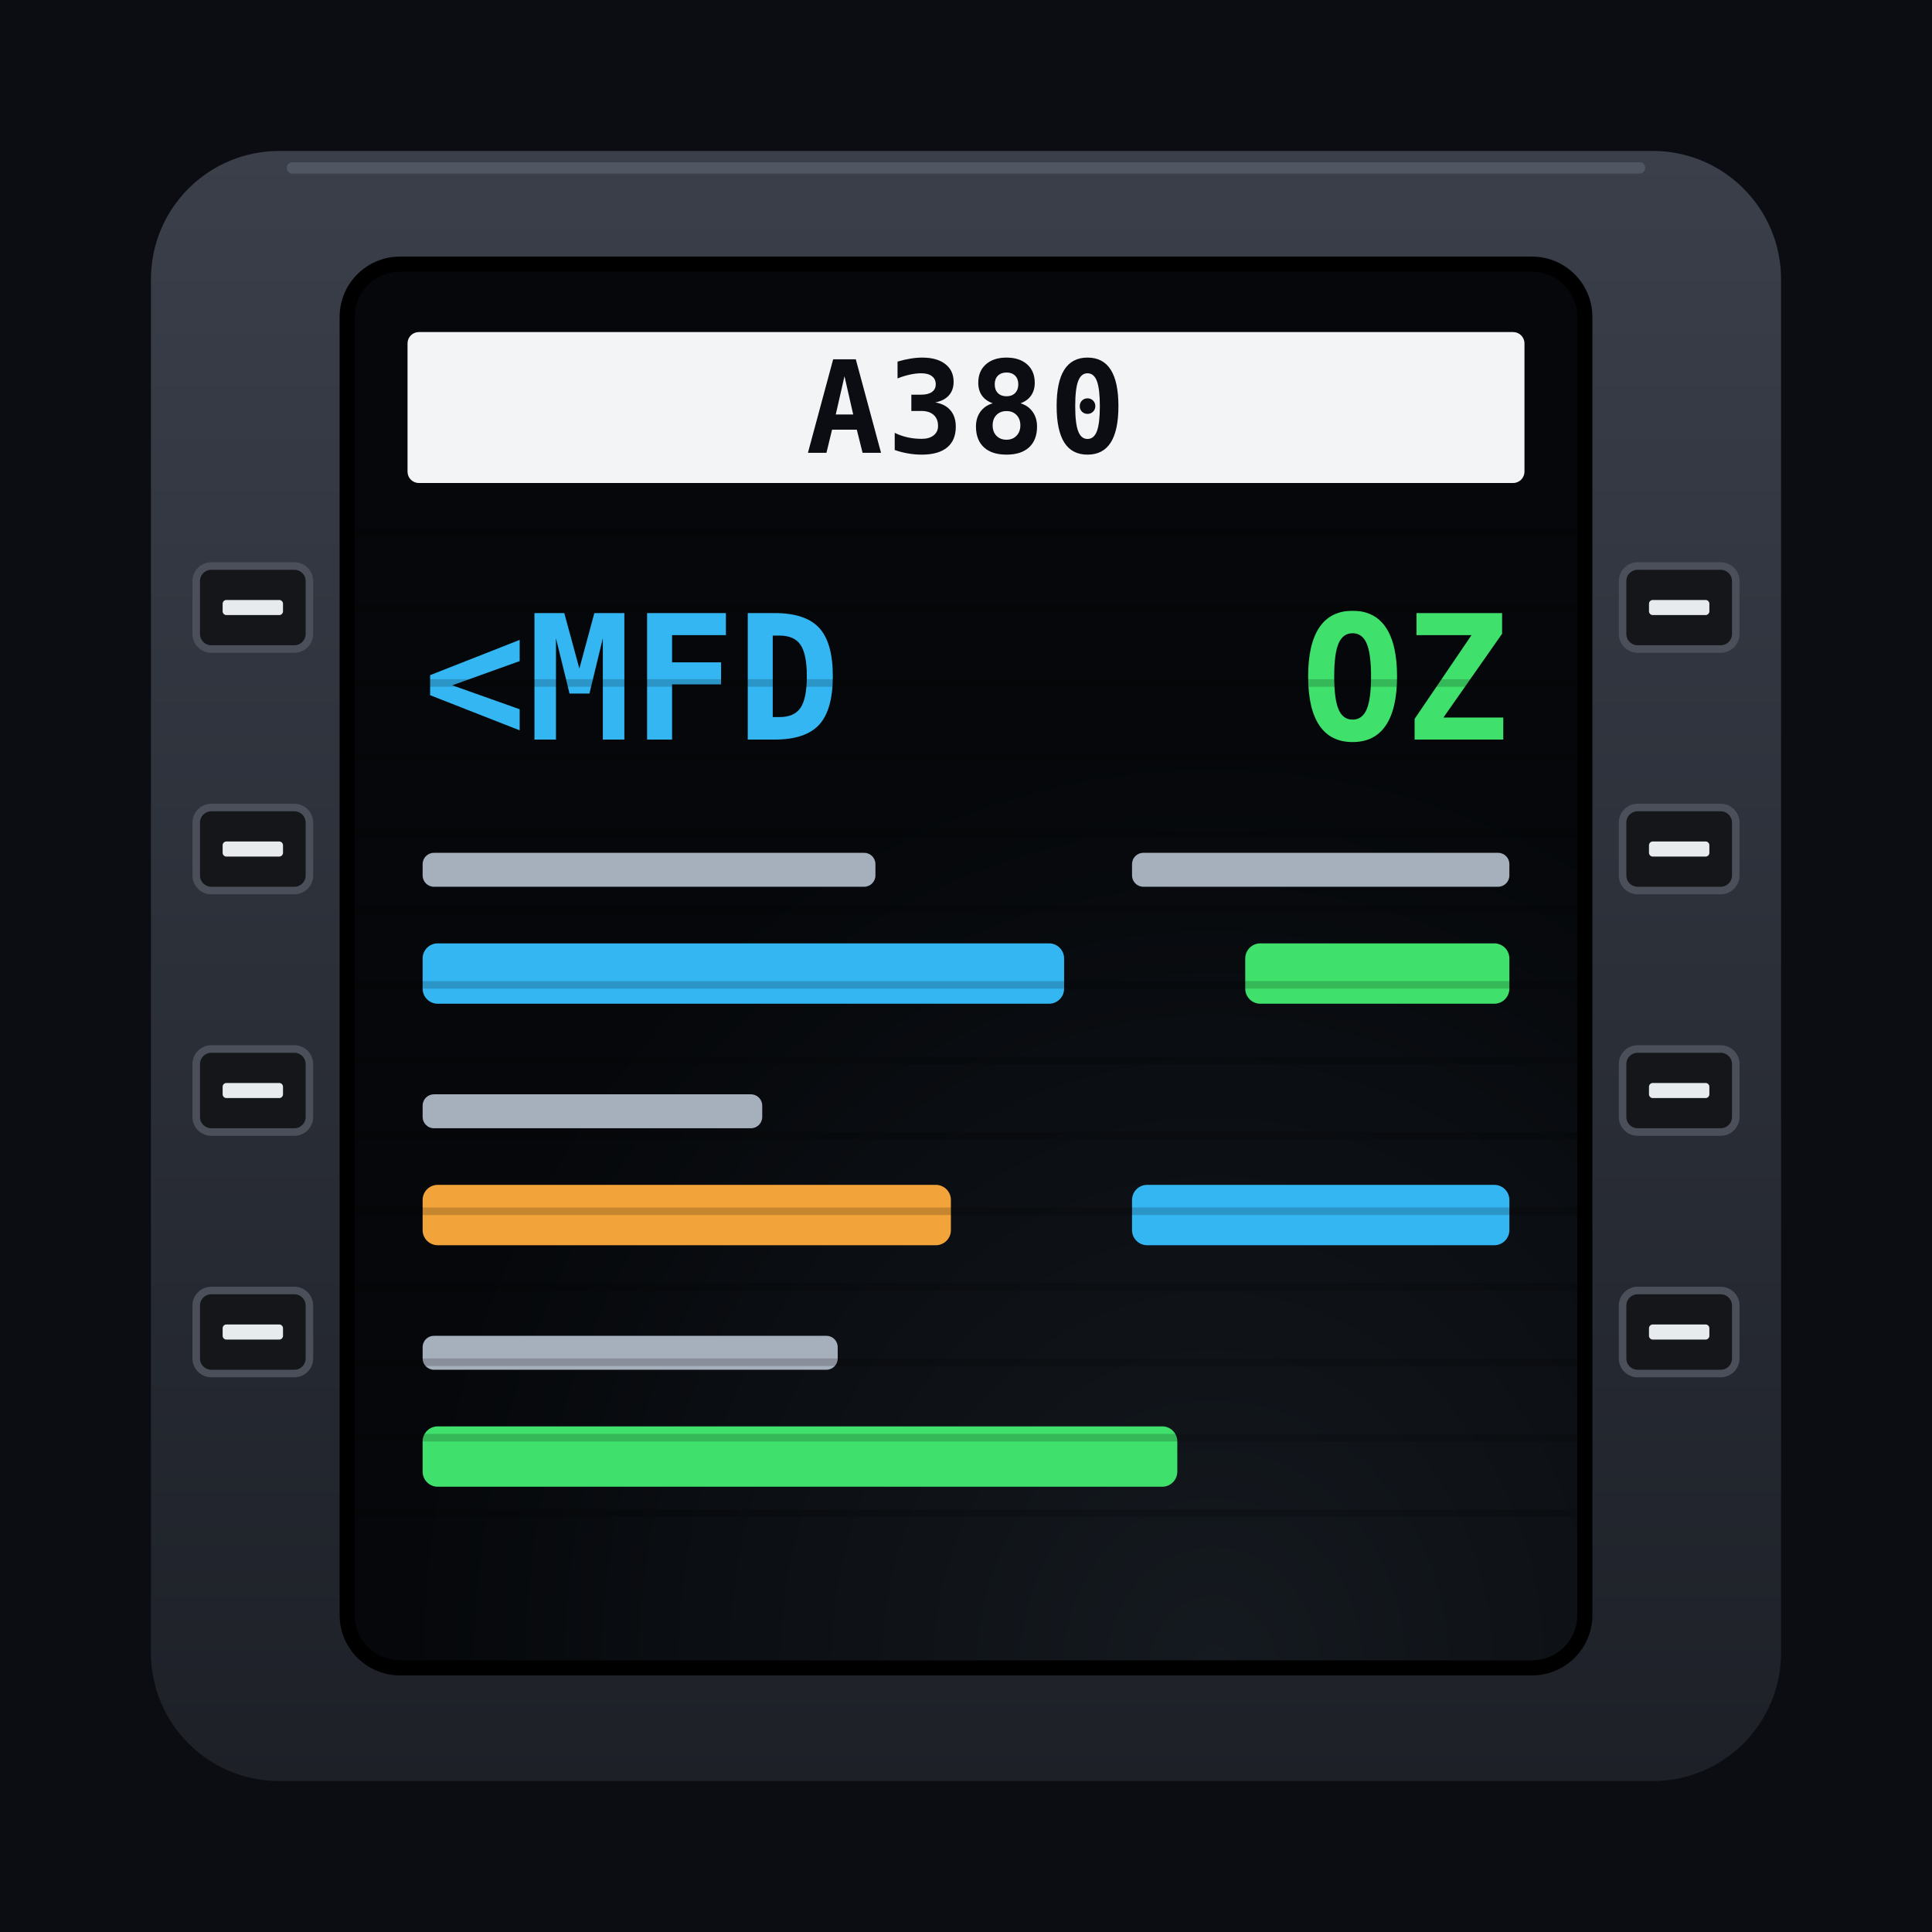
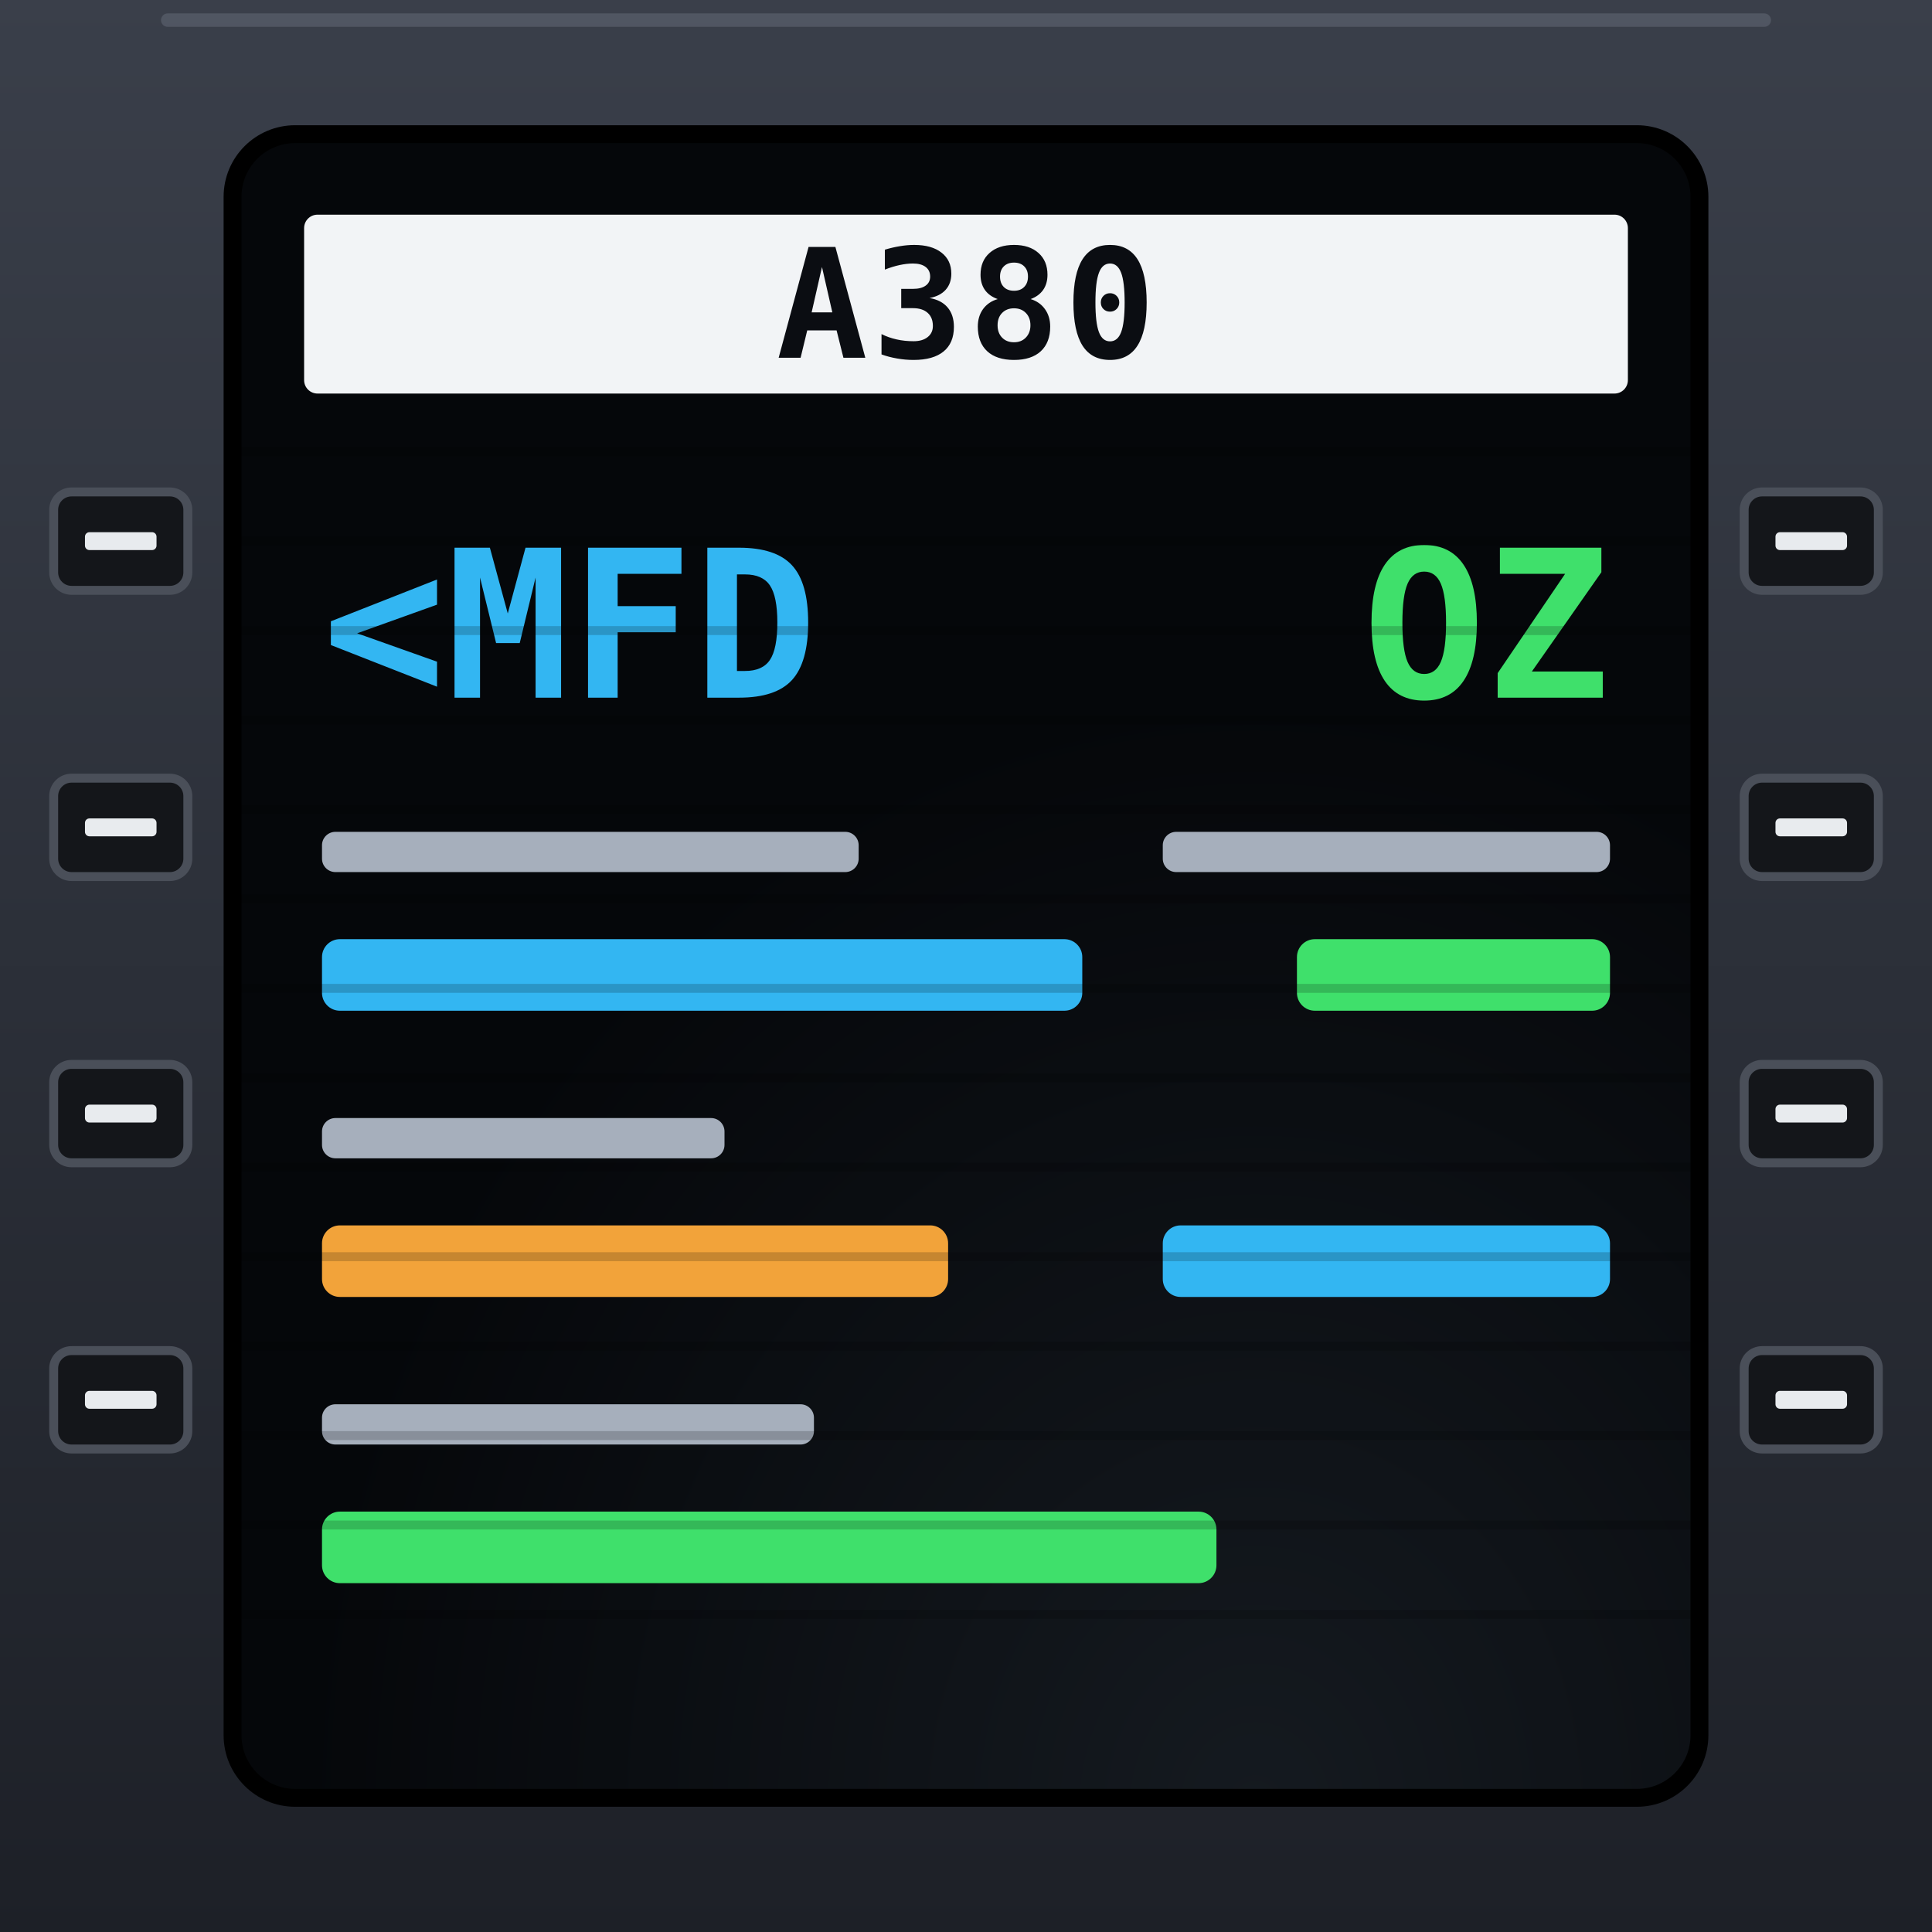
- <svg xmlns="http://www.w3.org/2000/svg" viewBox="0 0 512 512">
+ <svg xmlns="http://www.w3.org/2000/svg" viewBox="40 40 432 432">
  <defs>
    <linearGradient id="bezel" x1="0" y1="0" x2="0" y2="1">
      <stop offset="0" stop-color="#3a3f4a" />
      <stop offset="1" stop-color="#1d2027" />
    </linearGradient>
    <radialGradient id="glass" cx="0.7" cy="1" r="1.1">
      <stop offset="0" stop-color="#151a20" />
      <stop offset="0.6" stop-color="#05070a" />
    </radialGradient>
  </defs>
  <rect width="512" height="512" fill="#0b0d12" />
-   <rect x="40" y="40" width="432" height="432" rx="34" fill="url(#bezel)" />
+   <rect x="40" y="40" width="432" height="432" fill="url(#bezel)" />
  <rect x="76" y="43" width="360" height="3" rx="1.5" fill="#5a606c" opacity=".7" />
  <g fill="#14161a" stroke="#4a4f59" stroke-width="2">
    <rect x="52" y="150" width="30" height="22" rx="4" />
    <rect x="52" y="214" width="30" height="22" rx="4" />
    <rect x="52" y="278" width="30" height="22" rx="4" />
    <rect x="52" y="342" width="30" height="22" rx="4" />
    <rect x="430" y="150" width="30" height="22" rx="4" />
    <rect x="430" y="214" width="30" height="22" rx="4" />
    <rect x="430" y="278" width="30" height="22" rx="4" />
    <rect x="430" y="342" width="30" height="22" rx="4" />
  </g>
  <g fill="#e8ebee">
    <rect x="59" y="159" width="16" height="4" rx="1" />
    <rect x="59" y="223" width="16" height="4" rx="1" />
    <rect x="59" y="287" width="16" height="4" rx="1" />
    <rect x="59" y="351" width="16" height="4" rx="1" />
    <rect x="437" y="159" width="16" height="4" rx="1" />
    <rect x="437" y="223" width="16" height="4" rx="1" />
    <rect x="437" y="287" width="16" height="4" rx="1" />
    <rect x="437" y="351" width="16" height="4" rx="1" />
  </g>
  <rect x="92" y="70" width="328" height="372" rx="14" fill="url(#glass)" stroke="#000" stroke-width="4" />
  <rect x="108" y="88" width="296" height="40" rx="3" fill="#f2f4f6" />
  <text x="256" y="120" text-anchor="middle" font-family="Menlo, Consolas, 'DejaVu Sans Mono', monospace" font-weight="700" font-size="34" fill="#0b0d12" letter-spacing="1">A380</text>
  <g font-family="Menlo, Consolas, 'DejaVu Sans Mono', monospace" font-weight="700">
    <text x="112" y="196" font-size="46" fill="#33b6f2">&lt;MFD</text>
    <text x="400" y="196" font-size="46" fill="#3fe06b" text-anchor="end">OZ</text>
  </g>
  <rect x="112" y="226" width="120" height="9" rx="3" fill="#a6afbc" />
  <rect x="300" y="226" width="100" height="9" rx="3" fill="#a6afbc" />
  <rect x="112" y="250" width="170" height="16" rx="4" fill="#33b6f2" />
  <rect x="330" y="250" width="70" height="16" rx="4" fill="#3fe06b" />
  <rect x="112" y="290" width="90" height="9" rx="3" fill="#a6afbc" />
  <rect x="112" y="314" width="140" height="16" rx="4" fill="#f2a33a" />
  <rect x="300" y="314" width="100" height="16" rx="4" fill="#33b6f2" />
  <rect x="112" y="354" width="110" height="9" rx="3" fill="#a6afbc" />
  <rect x="112" y="378" width="200" height="16" rx="4" fill="#3fe06b" />
  <g opacity=".18" fill="#000">
    <rect x="92" y="140" width="328" height="2" />
    <rect x="92" y="160" width="328" height="2" />
    <rect x="92" y="180" width="328" height="2" />
    <rect x="92" y="200" width="328" height="2" />
    <rect x="92" y="220" width="328" height="2" />
    <rect x="92" y="240" width="328" height="2" />
    <rect x="92" y="260" width="328" height="2" />
    <rect x="92" y="280" width="328" height="2" />
    <rect x="92" y="300" width="328" height="2" />
    <rect x="92" y="320" width="328" height="2" />
    <rect x="92" y="340" width="328" height="2" />
    <rect x="92" y="360" width="328" height="2" />
    <rect x="92" y="380" width="328" height="2" />
    <rect x="92" y="400" width="328" height="2" />
  </g>
</svg>
